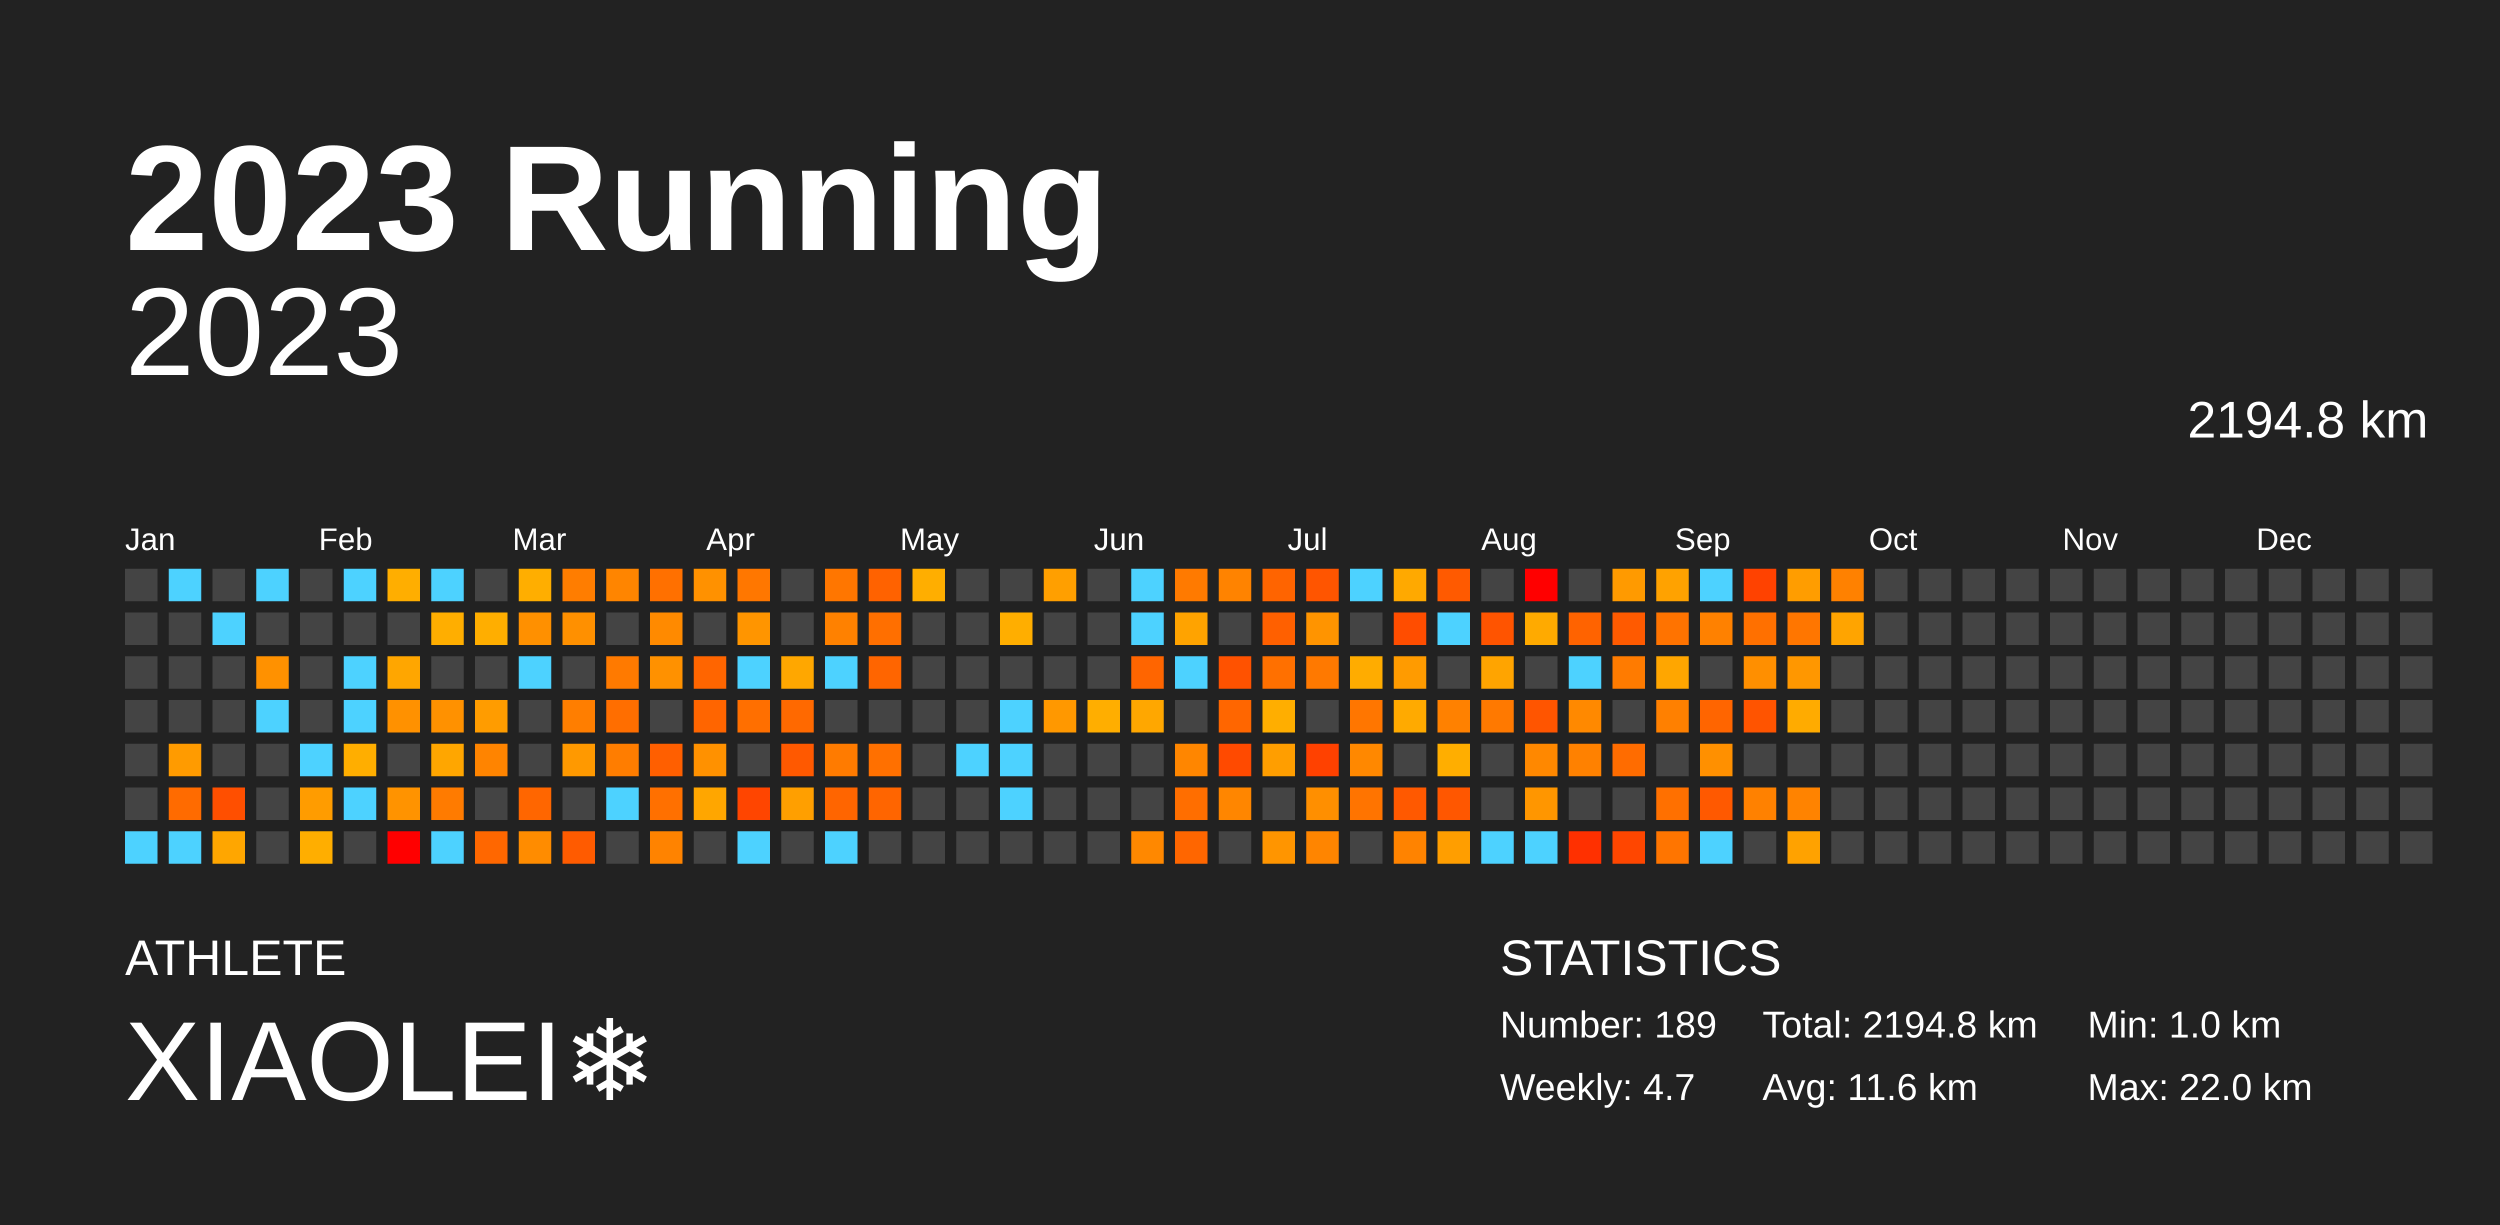
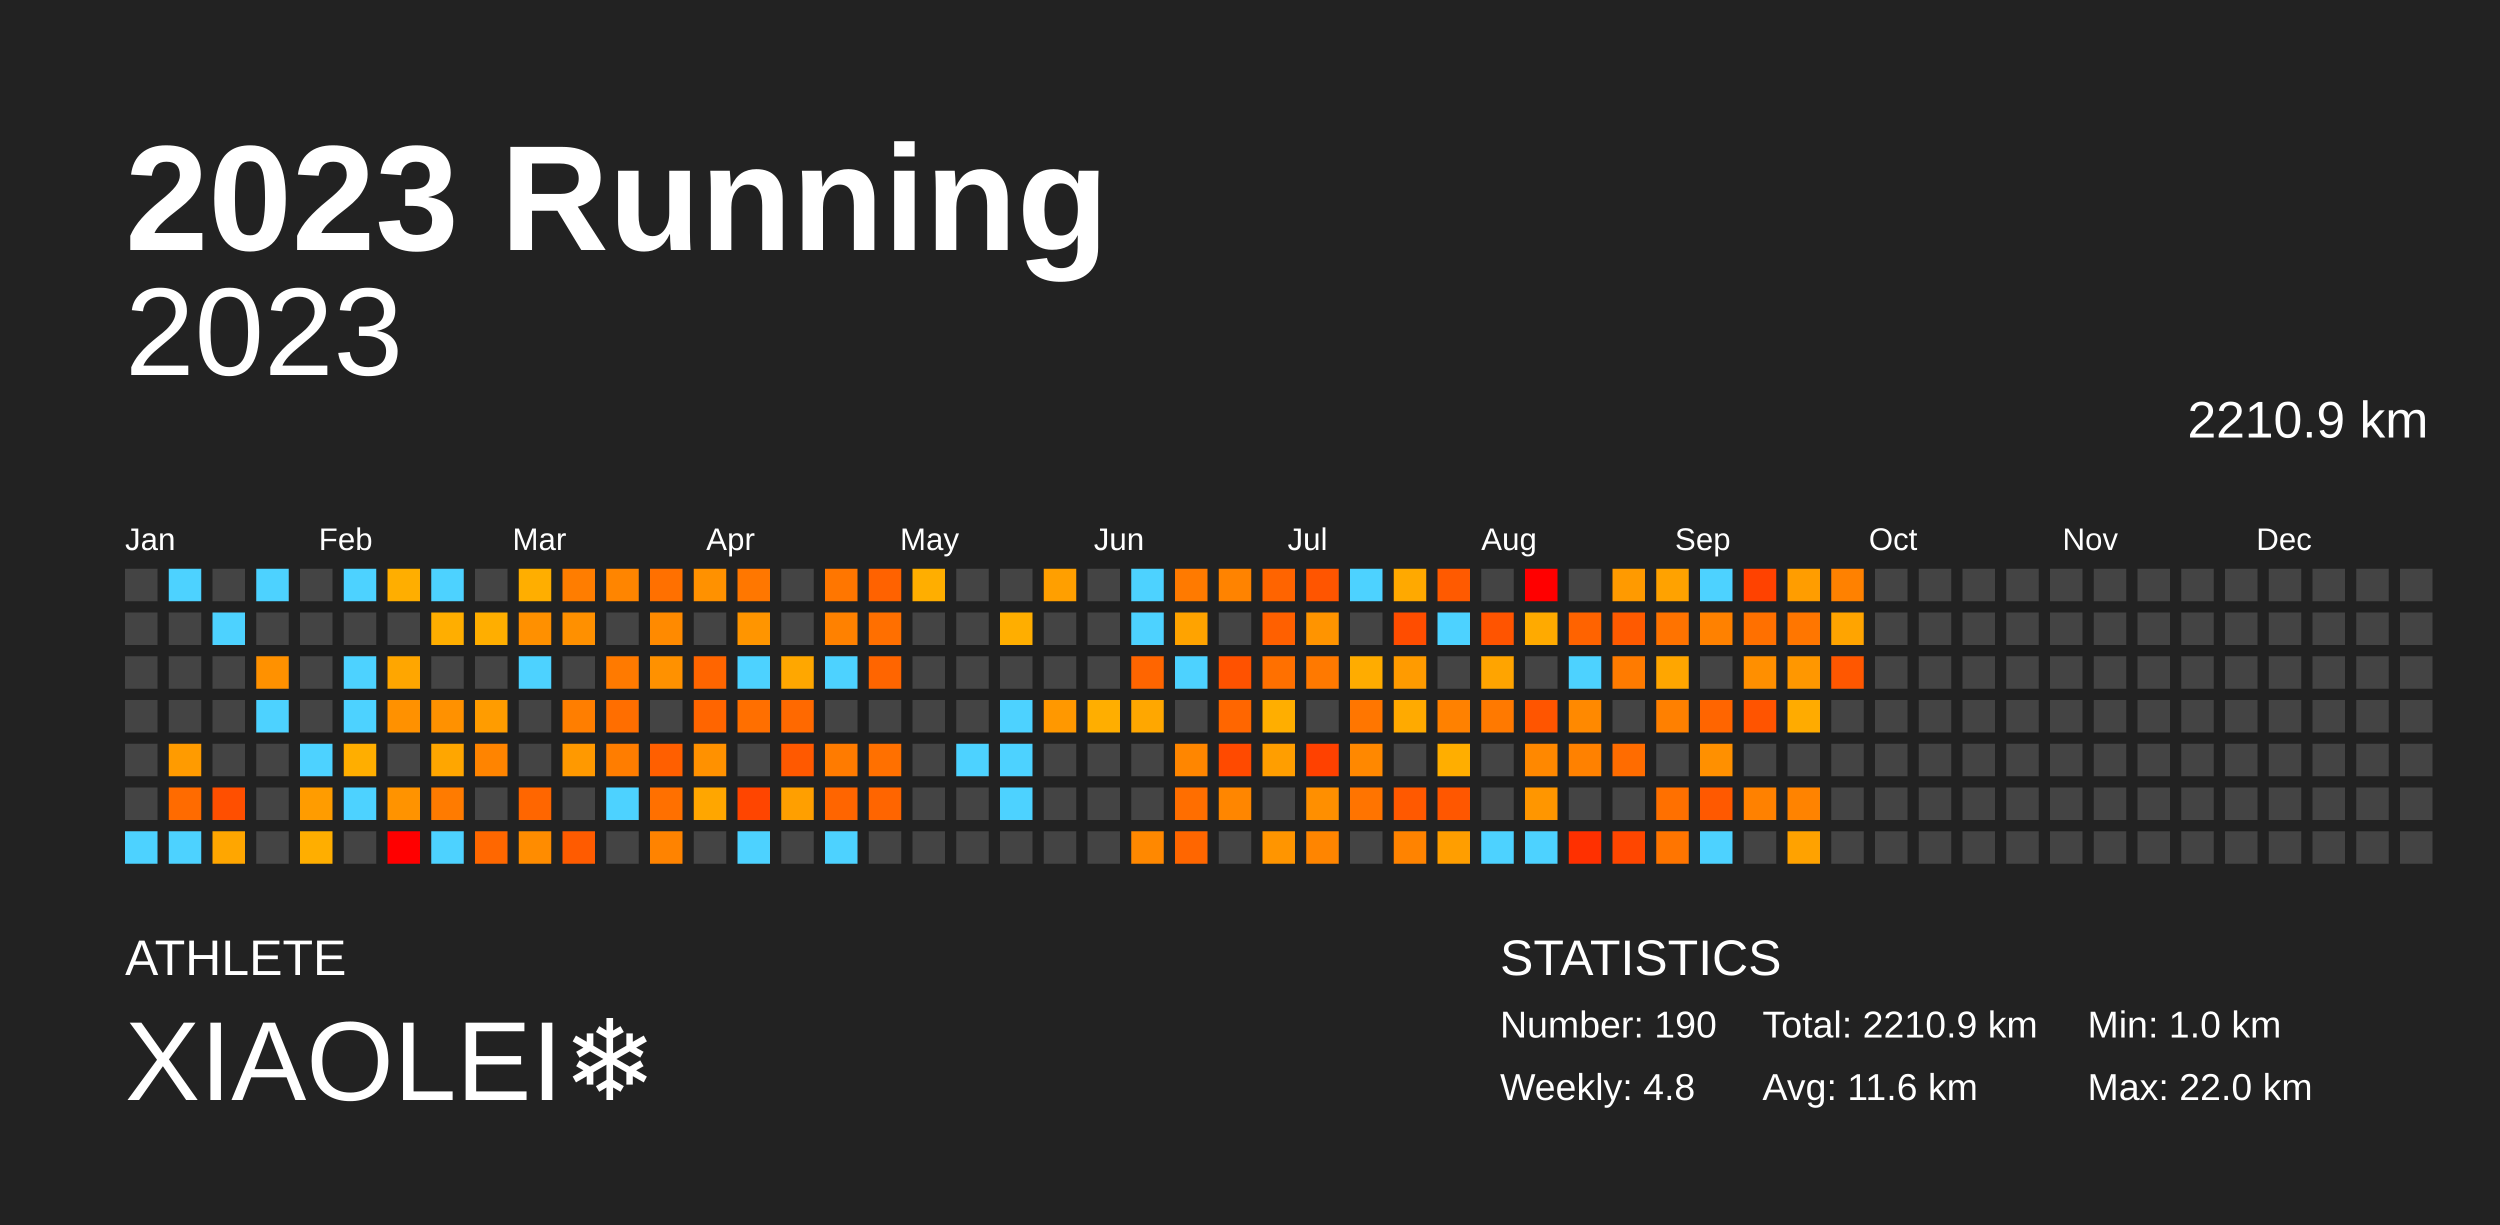
<svg xmlns="http://www.w3.org/2000/svg" baseProfile="full" height="98mm" version="1.1" viewBox="0,0,200,98" width="200mm">
  <defs />
  <rect fill="#222222" height="98" width="200" x="0" y="0" />
  <text fill="#FFFFFF" style="font-size:12px; font-family:Arial; font-weight:bold;" x="10" y="20">2023 Running</text>
  <text fill="#FFFFFF" style="font-size:4px; font-family:Arial" x="10" y="78">ATHLETE</text>
  <text fill="#FFFFFF" style="font-size:9px; font-family:Arial" x="10" y="88">XIAOLEI❄️</text>
  <text fill="#FFFFFF" style="font-size:4px; font-family:Arial" x="120" y="78">STATISTICS</text>
-   <text fill="#FFFFFF" style="font-size:3px; font-family:Arial" x="120" y="83">Number: 189</text>
-   <text fill="#FFFFFF" style="font-size:3px; font-family:Arial" x="120" y="88">Weekly: 4.7</text>
-   <text fill="#FFFFFF" style="font-size:3px; font-family:Arial" x="141" y="83">Total: 2194.8 km</text>
+   <text fill="#FFFFFF" style="font-size:3px; font-family:Arial" x="120" y="83">Number: 190</text>
+   <text fill="#FFFFFF" style="font-size:3px; font-family:Arial" x="120" y="88">Weekly: 4.8</text>
+   <text fill="#FFFFFF" style="font-size:3px; font-family:Arial" x="141" y="83">Total: 2210.9 km</text>
  <text fill="#FFFFFF" style="font-size:3px; font-family:Arial" x="141" y="88">Avg: 11.6 km</text>
  <text fill="#FFFFFF" style="font-size:3px; font-family:Arial" x="167" y="83">Min: 1.0 km</text>
  <text fill="#FFFFFF" style="font-size:3px; font-family:Arial" x="167" y="88">Max: 22.0 km</text>
  <text alignment-baseline="hanging" fill="#FFFFFF" style="font-size:10.0px; font-family:Arial;" x="10" y="30">2023</text>
-   <text alignment-baseline="hanging" fill="#FFFFFF" style="font-size:4.125px; font-family:Arial;" x="175" y="35">2194.8 km</text>
+   <text alignment-baseline="hanging" fill="#FFFFFF" style="font-size:4.125px; font-family:Arial;" x="175" y="35">2210.9 km</text>
  <text fill="#FFFFFF" style="font-size:2.5px; font-family:Arial" x="10.0" y="44">Jan</text>
  <text fill="#FFFFFF" style="font-size:2.5px; font-family:Arial" x="25.5" y="44">Feb</text>
  <text fill="#FFFFFF" style="font-size:2.5px; font-family:Arial" x="41.0" y="44">Mar</text>
  <text fill="#FFFFFF" style="font-size:2.5px; font-family:Arial" x="56.5" y="44">Apr</text>
  <text fill="#FFFFFF" style="font-size:2.5px; font-family:Arial" x="72.0" y="44">May</text>
  <text fill="#FFFFFF" style="font-size:2.5px; font-family:Arial" x="87.5" y="44">Jun</text>
  <text fill="#FFFFFF" style="font-size:2.5px; font-family:Arial" x="103.0" y="44">Jul</text>
  <text fill="#FFFFFF" style="font-size:2.5px; font-family:Arial" x="118.5" y="44">Aug</text>
  <text fill="#FFFFFF" style="font-size:2.5px; font-family:Arial" x="134.0" y="44">Sep</text>
  <text fill="#FFFFFF" style="font-size:2.5px; font-family:Arial" x="149.5" y="44">Oct</text>
  <text fill="#FFFFFF" style="font-size:2.5px; font-family:Arial" x="165.0" y="44">Nov</text>
  <text fill="#FFFFFF" style="font-size:2.5px; font-family:Arial" x="180.5" y="44">Dec</text>
  <rect fill="#444444" height="2.6" width="2.6" x="10.0" y="45.5" />
  <rect fill="#444444" height="2.6" width="2.6" x="10.0" y="49.0" />
  <rect fill="#444444" height="2.6" width="2.6" x="10.0" y="52.5" />
  <rect fill="#444444" height="2.6" width="2.6" x="10.0" y="56.0" />
  <rect fill="#444444" height="2.6" width="2.6" x="10.0" y="59.5" />
  <rect fill="#444444" height="2.6" width="2.6" x="10.0" y="63.0" />
  <rect fill="#4dd2ff" height="2.6" width="2.6" x="10.0" y="66.5" />
  <rect fill="#4dd2ff" height="2.6" width="2.6" x="13.5" y="45.5" />
  <rect fill="#444444" height="2.6" width="2.6" x="13.5" y="49.0" />
  <rect fill="#444444" height="2.6" width="2.6" x="13.5" y="52.5" />
  <rect fill="#444444" height="2.6" width="2.6" x="13.5" y="56.0" />
  <rect fill="#ff9b00" height="2.6" width="2.6" x="13.5" y="59.5" />
  <rect fill="#ff6b00" height="2.6" width="2.6" x="13.5" y="63.0" />
  <rect fill="#4dd2ff" height="2.6" width="2.6" x="13.5" y="66.5" />
  <rect fill="#444444" height="2.6" width="2.6" x="17.0" y="45.5" />
  <rect fill="#4dd2ff" height="2.6" width="2.6" x="17.0" y="49.0" />
  <rect fill="#444444" height="2.6" width="2.6" x="17.0" y="52.5" />
  <rect fill="#444444" height="2.6" width="2.6" x="17.0" y="56.0" />
  <rect fill="#444444" height="2.6" width="2.6" x="17.0" y="59.5" />
  <rect fill="#ff4f00" height="2.6" width="2.6" x="17.0" y="63.0" />
  <rect fill="#ffa600" height="2.6" width="2.6" x="17.0" y="66.5" />
  <rect fill="#4dd2ff" height="2.6" width="2.6" x="20.5" y="45.5" />
  <rect fill="#444444" height="2.6" width="2.6" x="20.5" y="49.0" />
  <rect fill="#ff9100" height="2.6" width="2.6" x="20.5" y="52.5" />
  <rect fill="#4dd2ff" height="2.6" width="2.6" x="20.5" y="56.0" />
  <rect fill="#444444" height="2.6" width="2.6" x="20.5" y="59.5" />
  <rect fill="#444444" height="2.6" width="2.6" x="20.5" y="63.0" />
  <rect fill="#444444" height="2.6" width="2.6" x="20.5" y="66.5" />
  <rect fill="#444444" height="2.6" width="2.6" x="24.0" y="45.5" />
  <rect fill="#444444" height="2.6" width="2.6" x="24.0" y="49.0" />
  <rect fill="#444444" height="2.6" width="2.6" x="24.0" y="52.5" />
  <rect fill="#444444" height="2.6" width="2.6" x="24.0" y="56.0" />
  <rect fill="#4dd2ff" height="2.6" width="2.6" x="24.0" y="59.5" />
  <rect fill="#ff9c00" height="2.6" width="2.6" x="24.0" y="63.0" />
  <rect fill="#ffae00" height="2.6" width="2.6" x="24.0" y="66.5" />
  <rect fill="#4dd2ff" height="2.6" width="2.6" x="27.5" y="45.5" />
  <rect fill="#444444" height="2.6" width="2.6" x="27.5" y="49.0" />
  <rect fill="#4dd2ff" height="2.6" width="2.6" x="27.5" y="52.5" />
  <rect fill="#4dd2ff" height="2.6" width="2.6" x="27.5" y="56.0" />
  <rect fill="#ffae00" height="2.6" width="2.6" x="27.5" y="59.5" />
  <rect fill="#4dd2ff" height="2.6" width="2.6" x="27.5" y="63.0" />
  <rect fill="#444444" height="2.6" width="2.6" x="27.5" y="66.5" />
  <rect fill="#ffae00" height="2.6" width="2.6" x="31.0" y="45.5" />
  <rect fill="#444444" height="2.6" width="2.6" x="31.0" y="49.0" />
  <rect fill="#ffa600" height="2.6" width="2.6" x="31.0" y="52.5" />
  <rect fill="#ff9100" height="2.6" width="2.6" x="31.0" y="56.0" />
  <rect fill="#444444" height="2.6" width="2.6" x="31.0" y="59.5" />
  <rect fill="#ff9300" height="2.6" width="2.6" x="31.0" y="63.0" />
  <rect fill="red" height="2.6" width="2.6" x="31.0" y="66.5" />
  <rect fill="#4dd2ff" height="2.6" width="2.6" x="34.5" y="45.5" />
  <rect fill="#ffae00" height="2.6" width="2.6" x="34.5" y="49.0" />
  <rect fill="#444444" height="2.6" width="2.6" x="34.5" y="52.5" />
  <rect fill="#ff9100" height="2.6" width="2.6" x="34.5" y="56.0" />
  <rect fill="#ffa600" height="2.6" width="2.6" x="34.5" y="59.5" />
  <rect fill="#ff7b00" height="2.6" width="2.6" x="34.5" y="63.0" />
  <rect fill="#4dd2ff" height="2.6" width="2.6" x="34.5" y="66.5" />
  <rect fill="#444444" height="2.6" width="2.6" x="38.0" y="45.5" />
  <rect fill="#ffae00" height="2.6" width="2.6" x="38.0" y="49.0" />
  <rect fill="#444444" height="2.6" width="2.6" x="38.0" y="52.5" />
  <rect fill="#ff9c00" height="2.6" width="2.6" x="38.0" y="56.0" />
  <rect fill="#ff8400" height="2.6" width="2.6" x="38.0" y="59.5" />
  <rect fill="#444444" height="2.6" width="2.6" x="38.0" y="63.0" />
  <rect fill="#ff6700" height="2.6" width="2.6" x="38.0" y="66.5" />
  <rect fill="#ffae00" height="2.6" width="2.6" x="41.5" y="45.5" />
  <rect fill="#ff9000" height="2.6" width="2.6" x="41.5" y="49.0" />
  <rect fill="#4dd2ff" height="2.6" width="2.6" x="41.5" y="52.5" />
  <rect fill="#444444" height="2.6" width="2.6" x="41.5" y="56.0" />
  <rect fill="#444444" height="2.6" width="2.6" x="41.5" y="59.5" />
  <rect fill="#ff6600" height="2.6" width="2.6" x="41.5" y="63.0" />
  <rect fill="#ff8c00" height="2.6" width="2.6" x="41.5" y="66.5" />
  <rect fill="#ff7d00" height="2.6" width="2.6" x="45.0" y="45.5" />
  <rect fill="#ff9000" height="2.6" width="2.6" x="45.0" y="49.0" />
  <rect fill="#444444" height="2.6" width="2.6" x="45.0" y="52.5" />
  <rect fill="#ff7e00" height="2.6" width="2.6" x="45.0" y="56.0" />
  <rect fill="#ff9900" height="2.6" width="2.6" x="45.0" y="59.5" />
  <rect fill="#444444" height="2.6" width="2.6" x="45.0" y="63.0" />
  <rect fill="#ff5b00" height="2.6" width="2.6" x="45.0" y="66.5" />
  <rect fill="#ff8500" height="2.6" width="2.6" x="48.5" y="45.5" />
  <rect fill="#444444" height="2.6" width="2.6" x="48.5" y="49.0" />
  <rect fill="#ff7a00" height="2.6" width="2.6" x="48.5" y="52.5" />
  <rect fill="#ff6e00" height="2.6" width="2.6" x="48.5" y="56.0" />
  <rect fill="#ff7d00" height="2.6" width="2.6" x="48.5" y="59.5" />
  <rect fill="#4dd2ff" height="2.6" width="2.6" x="48.5" y="63.0" />
  <rect fill="#444444" height="2.6" width="2.6" x="48.5" y="66.5" />
  <rect fill="#ff7000" height="2.6" width="2.6" x="52.0" y="45.5" />
  <rect fill="#ff8a00" height="2.6" width="2.6" x="52.0" y="49.0" />
  <rect fill="#ff9100" height="2.6" width="2.6" x="52.0" y="52.5" />
  <rect fill="#444444" height="2.6" width="2.6" x="52.0" y="56.0" />
  <rect fill="#ff5f00" height="2.6" width="2.6" x="52.0" y="59.5" />
  <rect fill="#ff7000" height="2.6" width="2.6" x="52.0" y="63.0" />
  <rect fill="#ff8300" height="2.6" width="2.6" x="52.0" y="66.5" />
  <rect fill="#ff9100" height="2.6" width="2.6" x="55.5" y="45.5" />
  <rect fill="#444444" height="2.6" width="2.6" x="55.5" y="49.0" />
  <rect fill="#ff6500" height="2.6" width="2.6" x="55.5" y="52.5" />
  <rect fill="#ff6500" height="2.6" width="2.6" x="55.5" y="56.0" />
  <rect fill="#ff9100" height="2.6" width="2.6" x="55.5" y="59.5" />
  <rect fill="#ffa600" height="2.6" width="2.6" x="55.5" y="63.0" />
  <rect fill="#444444" height="2.6" width="2.6" x="55.5" y="66.5" />
  <rect fill="#ff7700" height="2.6" width="2.6" x="59.0" y="45.5" />
  <rect fill="#ff9500" height="2.6" width="2.6" x="59.0" y="49.0" />
  <rect fill="#4dd2ff" height="2.6" width="2.6" x="59.0" y="52.5" />
  <rect fill="#ff6f00" height="2.6" width="2.6" x="59.0" y="56.0" />
  <rect fill="#444444" height="2.6" width="2.6" x="59.0" y="59.5" />
  <rect fill="#ff4500" height="2.6" width="2.6" x="59.0" y="63.0" />
  <rect fill="#4dd2ff" height="2.6" width="2.6" x="59.0" y="66.5" />
  <rect fill="#444444" height="2.6" width="2.6" x="62.5" y="45.5" />
  <rect fill="#444444" height="2.6" width="2.6" x="62.5" y="49.0" />
  <rect fill="#ffa700" height="2.6" width="2.6" x="62.5" y="52.5" />
  <rect fill="#ff6900" height="2.6" width="2.6" x="62.5" y="56.0" />
  <rect fill="#ff5900" height="2.6" width="2.6" x="62.5" y="59.5" />
  <rect fill="#ff9f00" height="2.6" width="2.6" x="62.5" y="63.0" />
  <rect fill="#444444" height="2.6" width="2.6" x="62.5" y="66.5" />
  <rect fill="#ff7600" height="2.6" width="2.6" x="66.0" y="45.5" />
  <rect fill="#ff8100" height="2.6" width="2.6" x="66.0" y="49.0" />
  <rect fill="#4dd2ff" height="2.6" width="2.6" x="66.0" y="52.5" />
  <rect fill="#444444" height="2.6" width="2.6" x="66.0" y="56.0" />
  <rect fill="#ff7b00" height="2.6" width="2.6" x="66.0" y="59.5" />
  <rect fill="#ff6500" height="2.6" width="2.6" x="66.0" y="63.0" />
  <rect fill="#4dd2ff" height="2.6" width="2.6" x="66.0" y="66.5" />
  <rect fill="#ff6200" height="2.6" width="2.6" x="69.5" y="45.5" />
  <rect fill="#ff6f00" height="2.6" width="2.6" x="69.5" y="49.0" />
  <rect fill="#ff6500" height="2.6" width="2.6" x="69.5" y="52.5" />
  <rect fill="#444444" height="2.6" width="2.6" x="69.5" y="56.0" />
  <rect fill="#ff7000" height="2.6" width="2.6" x="69.5" y="59.5" />
  <rect fill="#ff6500" height="2.6" width="2.6" x="69.5" y="63.0" />
  <rect fill="#444444" height="2.6" width="2.6" x="69.5" y="66.5" />
  <rect fill="#ffae00" height="2.6" width="2.6" x="73.0" y="45.5" />
  <rect fill="#444444" height="2.6" width="2.6" x="73.0" y="49.0" />
  <rect fill="#444444" height="2.6" width="2.6" x="73.0" y="52.5" />
  <rect fill="#444444" height="2.6" width="2.6" x="73.0" y="56.0" />
  <rect fill="#444444" height="2.6" width="2.6" x="73.0" y="59.5" />
  <rect fill="#444444" height="2.6" width="2.6" x="73.0" y="63.0" />
  <rect fill="#444444" height="2.6" width="2.6" x="73.0" y="66.5" />
  <rect fill="#444444" height="2.6" width="2.6" x="76.5" y="45.5" />
  <rect fill="#444444" height="2.6" width="2.6" x="76.5" y="49.0" />
  <rect fill="#444444" height="2.6" width="2.6" x="76.5" y="52.5" />
  <rect fill="#444444" height="2.6" width="2.6" x="76.5" y="56.0" />
  <rect fill="#4dd2ff" height="2.6" width="2.6" x="76.5" y="59.5" />
  <rect fill="#444444" height="2.6" width="2.6" x="76.5" y="63.0" />
  <rect fill="#444444" height="2.6" width="2.6" x="76.5" y="66.5" />
  <rect fill="#444444" height="2.6" width="2.6" x="80.0" y="45.5" />
  <rect fill="#ffae00" height="2.6" width="2.6" x="80.0" y="49.0" />
  <rect fill="#444444" height="2.6" width="2.6" x="80.0" y="52.5" />
  <rect fill="#4dd2ff" height="2.6" width="2.6" x="80.0" y="56.0" />
  <rect fill="#4dd2ff" height="2.6" width="2.6" x="80.0" y="59.5" />
  <rect fill="#4dd2ff" height="2.6" width="2.6" x="80.0" y="63.0" />
  <rect fill="#444444" height="2.6" width="2.6" x="80.0" y="66.5" />
  <rect fill="#ff9f00" height="2.6" width="2.6" x="83.5" y="45.5" />
  <rect fill="#444444" height="2.6" width="2.6" x="83.5" y="49.0" />
  <rect fill="#444444" height="2.6" width="2.6" x="83.5" y="52.5" />
  <rect fill="#ff9800" height="2.6" width="2.6" x="83.5" y="56.0" />
  <rect fill="#444444" height="2.6" width="2.6" x="83.5" y="59.5" />
  <rect fill="#444444" height="2.6" width="2.6" x="83.5" y="63.0" />
  <rect fill="#444444" height="2.6" width="2.6" x="83.5" y="66.5" />
  <rect fill="#444444" height="2.6" width="2.6" x="87.0" y="45.5" />
  <rect fill="#444444" height="2.6" width="2.6" x="87.0" y="49.0" />
  <rect fill="#444444" height="2.6" width="2.6" x="87.0" y="52.5" />
  <rect fill="#ffae00" height="2.6" width="2.6" x="87.0" y="56.0" />
  <rect fill="#444444" height="2.6" width="2.6" x="87.0" y="59.5" />
  <rect fill="#444444" height="2.6" width="2.6" x="87.0" y="63.0" />
  <rect fill="#444444" height="2.6" width="2.6" x="87.0" y="66.5" />
  <rect fill="#4dd2ff" height="2.6" width="2.6" x="90.5" y="45.5" />
  <rect fill="#4dd2ff" height="2.6" width="2.6" x="90.5" y="49.0" />
  <rect fill="#ff6500" height="2.6" width="2.6" x="90.5" y="52.5" />
  <rect fill="#ffa700" height="2.6" width="2.6" x="90.5" y="56.0" />
  <rect fill="#444444" height="2.6" width="2.6" x="90.5" y="59.5" />
  <rect fill="#444444" height="2.6" width="2.6" x="90.5" y="63.0" />
  <rect fill="#ff8800" height="2.6" width="2.6" x="90.5" y="66.5" />
  <rect fill="#ff7a00" height="2.6" width="2.6" x="94.0" y="45.5" />
  <rect fill="#ffa300" height="2.6" width="2.6" x="94.0" y="49.0" />
  <rect fill="#4dd2ff" height="2.6" width="2.6" x="94.0" y="52.5" />
  <rect fill="#444444" height="2.6" width="2.6" x="94.0" y="56.0" />
  <rect fill="#ff8600" height="2.6" width="2.6" x="94.0" y="59.5" />
  <rect fill="#ff6e00" height="2.6" width="2.6" x="94.0" y="63.0" />
  <rect fill="#ff6600" height="2.6" width="2.6" x="94.0" y="66.5" />
  <rect fill="#ff8300" height="2.6" width="2.6" x="97.5" y="45.5" />
  <rect fill="#444444" height="2.6" width="2.6" x="97.5" y="49.0" />
  <rect fill="#ff5200" height="2.6" width="2.6" x="97.5" y="52.5" />
  <rect fill="#ff6600" height="2.6" width="2.6" x="97.5" y="56.0" />
  <rect fill="#ff4a00" height="2.6" width="2.6" x="97.5" y="59.5" />
  <rect fill="#ff8600" height="2.6" width="2.6" x="97.5" y="63.0" />
  <rect fill="#444444" height="2.6" width="2.6" x="97.5" y="66.5" />
  <rect fill="#ff6400" height="2.6" width="2.6" x="101.0" y="45.5" />
  <rect fill="#ff6000" height="2.6" width="2.6" x="101.0" y="49.0" />
  <rect fill="#ff7000" height="2.6" width="2.6" x="101.0" y="52.5" />
  <rect fill="#ffae00" height="2.6" width="2.6" x="101.0" y="56.0" />
  <rect fill="#ff9e00" height="2.6" width="2.6" x="101.0" y="59.5" />
  <rect fill="#444444" height="2.6" width="2.6" x="101.0" y="63.0" />
  <rect fill="#ff9500" height="2.6" width="2.6" x="101.0" y="66.5" />
  <rect fill="#ff5500" height="2.6" width="2.6" x="104.5" y="45.5" />
  <rect fill="#ff9400" height="2.6" width="2.6" x="104.5" y="49.0" />
  <rect fill="#ff7900" height="2.6" width="2.6" x="104.5" y="52.5" />
  <rect fill="#444444" height="2.6" width="2.6" x="104.5" y="56.0" />
  <rect fill="#ff4100" height="2.6" width="2.6" x="104.5" y="59.5" />
  <rect fill="#ff8f00" height="2.6" width="2.6" x="104.5" y="63.0" />
  <rect fill="#ff8500" height="2.6" width="2.6" x="104.5" y="66.5" />
  <rect fill="#4dd2ff" height="2.6" width="2.6" x="108.0" y="45.5" />
  <rect fill="#444444" height="2.6" width="2.6" x="108.0" y="49.0" />
  <rect fill="#ffac00" height="2.6" width="2.6" x="108.0" y="52.5" />
  <rect fill="#ff7600" height="2.6" width="2.6" x="108.0" y="56.0" />
  <rect fill="#ff8800" height="2.6" width="2.6" x="108.0" y="59.5" />
  <rect fill="#ff7400" height="2.6" width="2.6" x="108.0" y="63.0" />
  <rect fill="#444444" height="2.6" width="2.6" x="108.0" y="66.5" />
  <rect fill="#ffa900" height="2.6" width="2.6" x="111.5" y="45.5" />
  <rect fill="#ff4d00" height="2.6" width="2.6" x="111.5" y="49.0" />
  <rect fill="#ff9b00" height="2.6" width="2.6" x="111.5" y="52.5" />
  <rect fill="#ffaa00" height="2.6" width="2.6" x="111.5" y="56.0" />
  <rect fill="#444444" height="2.6" width="2.6" x="111.5" y="59.5" />
  <rect fill="#ff5900" height="2.6" width="2.6" x="111.5" y="63.0" />
  <rect fill="#ff8300" height="2.6" width="2.6" x="111.5" y="66.5" />
  <rect fill="#ff5a00" height="2.6" width="2.6" x="115.0" y="45.5" />
  <rect fill="#4dd2ff" height="2.6" width="2.6" x="115.0" y="49.0" />
  <rect fill="#444444" height="2.6" width="2.6" x="115.0" y="52.5" />
  <rect fill="#ff8100" height="2.6" width="2.6" x="115.0" y="56.0" />
  <rect fill="#ffae00" height="2.6" width="2.6" x="115.0" y="59.5" />
  <rect fill="#ff5700" height="2.6" width="2.6" x="115.0" y="63.0" />
  <rect fill="#ff9e00" height="2.6" width="2.6" x="115.0" y="66.5" />
  <rect fill="#444444" height="2.6" width="2.6" x="118.5" y="45.5" />
  <rect fill="#ff5400" height="2.6" width="2.6" x="118.5" y="49.0" />
  <rect fill="#ffa400" height="2.6" width="2.6" x="118.5" y="52.5" />
  <rect fill="#ff7900" height="2.6" width="2.6" x="118.5" y="56.0" />
  <rect fill="#444444" height="2.6" width="2.6" x="118.5" y="59.5" />
  <rect fill="#444444" height="2.6" width="2.6" x="118.5" y="63.0" />
  <rect fill="#4dd2ff" height="2.6" width="2.6" x="118.5" y="66.5" />
  <rect fill="red" height="2.6" width="2.6" x="122.0" y="45.5" />
  <rect fill="#ffaa00" height="2.6" width="2.6" x="122.0" y="49.0" />
  <rect fill="#444444" height="2.6" width="2.6" x="122.0" y="52.5" />
  <rect fill="#ff5500" height="2.6" width="2.6" x="122.0" y="56.0" />
  <rect fill="#ff8800" height="2.6" width="2.6" x="122.0" y="59.5" />
  <rect fill="#ff9600" height="2.6" width="2.6" x="122.0" y="63.0" />
  <rect fill="#4dd2ff" height="2.6" width="2.6" x="122.0" y="66.5" />
  <rect fill="#444444" height="2.6" width="2.6" x="125.5" y="45.5" />
  <rect fill="#ff6300" height="2.6" width="2.6" x="125.5" y="49.0" />
  <rect fill="#4dd2ff" height="2.6" width="2.6" x="125.5" y="52.5" />
  <rect fill="#ff8900" height="2.6" width="2.6" x="125.5" y="56.0" />
  <rect fill="#ff8100" height="2.6" width="2.6" x="125.5" y="59.5" />
  <rect fill="#444444" height="2.6" width="2.6" x="125.5" y="63.0" />
  <rect fill="#ff3000" height="2.6" width="2.6" x="125.5" y="66.5" />
  <rect fill="#ff9a00" height="2.6" width="2.6" x="129.0" y="45.5" />
  <rect fill="#ff5a00" height="2.6" width="2.6" x="129.0" y="49.0" />
  <rect fill="#ff7b00" height="2.6" width="2.6" x="129.0" y="52.5" />
  <rect fill="#444444" height="2.6" width="2.6" x="129.0" y="56.0" />
  <rect fill="#ff6c00" height="2.6" width="2.6" x="129.0" y="59.5" />
  <rect fill="#444444" height="2.6" width="2.6" x="129.0" y="63.0" />
  <rect fill="#ff4600" height="2.6" width="2.6" x="129.0" y="66.5" />
  <rect fill="#ffa200" height="2.6" width="2.6" x="132.5" y="45.5" />
  <rect fill="#ff7300" height="2.6" width="2.6" x="132.5" y="49.0" />
  <rect fill="#ffa600" height="2.6" width="2.6" x="132.5" y="52.5" />
  <rect fill="#ff8000" height="2.6" width="2.6" x="132.5" y="56.0" />
  <rect fill="#444444" height="2.6" width="2.6" x="132.5" y="59.5" />
  <rect fill="#ff7000" height="2.6" width="2.6" x="132.5" y="63.0" />
  <rect fill="#ff7500" height="2.6" width="2.6" x="132.5" y="66.5" />
  <rect fill="#4dd2ff" height="2.6" width="2.6" x="136.0" y="45.5" />
  <rect fill="#ff8100" height="2.6" width="2.6" x="136.0" y="49.0" />
  <rect fill="#444444" height="2.6" width="2.6" x="136.0" y="52.5" />
  <rect fill="#ff6500" height="2.6" width="2.6" x="136.0" y="56.0" />
  <rect fill="#ff9000" height="2.6" width="2.6" x="136.0" y="59.5" />
  <rect fill="#ff5900" height="2.6" width="2.6" x="136.0" y="63.0" />
  <rect fill="#4dd2ff" height="2.6" width="2.6" x="136.0" y="66.5" />
  <rect fill="#ff4200" height="2.6" width="2.6" x="139.5" y="45.5" />
  <rect fill="#ff7000" height="2.6" width="2.6" x="139.5" y="49.0" />
  <rect fill="#ff8f00" height="2.6" width="2.6" x="139.5" y="52.5" />
  <rect fill="#ff5400" height="2.6" width="2.6" x="139.5" y="56.0" />
  <rect fill="#444444" height="2.6" width="2.6" x="139.5" y="59.5" />
  <rect fill="#ff8100" height="2.6" width="2.6" x="139.5" y="63.0" />
  <rect fill="#444444" height="2.6" width="2.6" x="139.5" y="66.5" />
  <rect fill="#ff9d00" height="2.6" width="2.6" x="143.0" y="45.5" />
  <rect fill="#ff7600" height="2.6" width="2.6" x="143.0" y="49.0" />
  <rect fill="#ff9700" height="2.6" width="2.6" x="143.0" y="52.5" />
  <rect fill="#ffab00" height="2.6" width="2.6" x="143.0" y="56.0" />
  <rect fill="#444444" height="2.6" width="2.6" x="143.0" y="59.5" />
  <rect fill="#ff8300" height="2.6" width="2.6" x="143.0" y="63.0" />
  <rect fill="#ffa200" height="2.6" width="2.6" x="143.0" y="66.5" />
  <rect fill="#ff8100" height="2.6" width="2.6" x="146.5" y="45.5" />
  <rect fill="#ffa400" height="2.6" width="2.6" x="146.5" y="49.0" />
-   <rect fill="#444444" height="2.6" width="2.6" x="146.5" y="52.5" />
+   <rect fill="#ff5700" height="2.6" width="2.6" x="146.5" y="52.5" />
  <rect fill="#444444" height="2.6" width="2.6" x="146.5" y="56.0" />
  <rect fill="#444444" height="2.6" width="2.6" x="146.5" y="59.5" />
  <rect fill="#444444" height="2.6" width="2.6" x="146.5" y="63.0" />
  <rect fill="#444444" height="2.6" width="2.6" x="146.5" y="66.5" />
  <rect fill="#444444" height="2.6" width="2.6" x="150.0" y="45.5" />
  <rect fill="#444444" height="2.6" width="2.6" x="150.0" y="49.0" />
  <rect fill="#444444" height="2.6" width="2.6" x="150.0" y="52.5" />
  <rect fill="#444444" height="2.6" width="2.6" x="150.0" y="56.0" />
  <rect fill="#444444" height="2.6" width="2.6" x="150.0" y="59.5" />
  <rect fill="#444444" height="2.6" width="2.6" x="150.0" y="63.0" />
  <rect fill="#444444" height="2.6" width="2.6" x="150.0" y="66.5" />
  <rect fill="#444444" height="2.6" width="2.6" x="153.5" y="45.5" />
  <rect fill="#444444" height="2.6" width="2.6" x="153.5" y="49.0" />
  <rect fill="#444444" height="2.6" width="2.6" x="153.5" y="52.5" />
  <rect fill="#444444" height="2.6" width="2.6" x="153.5" y="56.0" />
  <rect fill="#444444" height="2.6" width="2.6" x="153.5" y="59.5" />
  <rect fill="#444444" height="2.6" width="2.6" x="153.5" y="63.0" />
  <rect fill="#444444" height="2.6" width="2.6" x="153.5" y="66.5" />
  <rect fill="#444444" height="2.6" width="2.6" x="157.0" y="45.5" />
  <rect fill="#444444" height="2.6" width="2.6" x="157.0" y="49.0" />
  <rect fill="#444444" height="2.6" width="2.6" x="157.0" y="52.5" />
  <rect fill="#444444" height="2.6" width="2.6" x="157.0" y="56.0" />
  <rect fill="#444444" height="2.6" width="2.6" x="157.0" y="59.5" />
  <rect fill="#444444" height="2.6" width="2.6" x="157.0" y="63.0" />
  <rect fill="#444444" height="2.6" width="2.6" x="157.0" y="66.5" />
  <rect fill="#444444" height="2.6" width="2.6" x="160.5" y="45.5" />
  <rect fill="#444444" height="2.6" width="2.6" x="160.5" y="49.0" />
  <rect fill="#444444" height="2.6" width="2.6" x="160.5" y="52.5" />
  <rect fill="#444444" height="2.6" width="2.6" x="160.5" y="56.0" />
  <rect fill="#444444" height="2.6" width="2.6" x="160.5" y="59.5" />
  <rect fill="#444444" height="2.6" width="2.6" x="160.5" y="63.0" />
  <rect fill="#444444" height="2.6" width="2.6" x="160.5" y="66.5" />
  <rect fill="#444444" height="2.6" width="2.6" x="164.0" y="45.5" />
  <rect fill="#444444" height="2.6" width="2.6" x="164.0" y="49.0" />
  <rect fill="#444444" height="2.6" width="2.6" x="164.0" y="52.5" />
  <rect fill="#444444" height="2.6" width="2.6" x="164.0" y="56.0" />
  <rect fill="#444444" height="2.6" width="2.6" x="164.0" y="59.5" />
  <rect fill="#444444" height="2.6" width="2.6" x="164.0" y="63.0" />
  <rect fill="#444444" height="2.6" width="2.6" x="164.0" y="66.5" />
  <rect fill="#444444" height="2.6" width="2.6" x="167.5" y="45.5" />
  <rect fill="#444444" height="2.6" width="2.6" x="167.5" y="49.0" />
  <rect fill="#444444" height="2.6" width="2.6" x="167.5" y="52.5" />
  <rect fill="#444444" height="2.6" width="2.6" x="167.5" y="56.0" />
  <rect fill="#444444" height="2.6" width="2.6" x="167.5" y="59.5" />
  <rect fill="#444444" height="2.6" width="2.6" x="167.5" y="63.0" />
  <rect fill="#444444" height="2.6" width="2.6" x="167.5" y="66.5" />
  <rect fill="#444444" height="2.6" width="2.6" x="171.0" y="45.5" />
  <rect fill="#444444" height="2.6" width="2.6" x="171.0" y="49.0" />
  <rect fill="#444444" height="2.6" width="2.6" x="171.0" y="52.5" />
  <rect fill="#444444" height="2.6" width="2.6" x="171.0" y="56.0" />
  <rect fill="#444444" height="2.6" width="2.6" x="171.0" y="59.5" />
  <rect fill="#444444" height="2.6" width="2.6" x="171.0" y="63.0" />
  <rect fill="#444444" height="2.6" width="2.6" x="171.0" y="66.5" />
  <rect fill="#444444" height="2.6" width="2.6" x="174.5" y="45.5" />
  <rect fill="#444444" height="2.6" width="2.6" x="174.5" y="49.0" />
  <rect fill="#444444" height="2.6" width="2.6" x="174.5" y="52.5" />
  <rect fill="#444444" height="2.6" width="2.6" x="174.5" y="56.0" />
  <rect fill="#444444" height="2.6" width="2.6" x="174.5" y="59.5" />
  <rect fill="#444444" height="2.6" width="2.6" x="174.5" y="63.0" />
  <rect fill="#444444" height="2.6" width="2.6" x="174.5" y="66.5" />
  <rect fill="#444444" height="2.6" width="2.6" x="178.0" y="45.5" />
  <rect fill="#444444" height="2.6" width="2.6" x="178.0" y="49.0" />
  <rect fill="#444444" height="2.6" width="2.6" x="178.0" y="52.5" />
  <rect fill="#444444" height="2.6" width="2.6" x="178.0" y="56.0" />
  <rect fill="#444444" height="2.6" width="2.6" x="178.0" y="59.5" />
  <rect fill="#444444" height="2.6" width="2.6" x="178.0" y="63.0" />
  <rect fill="#444444" height="2.6" width="2.6" x="178.0" y="66.5" />
  <rect fill="#444444" height="2.6" width="2.6" x="181.5" y="45.5" />
  <rect fill="#444444" height="2.6" width="2.6" x="181.5" y="49.0" />
  <rect fill="#444444" height="2.6" width="2.6" x="181.5" y="52.5" />
  <rect fill="#444444" height="2.6" width="2.6" x="181.5" y="56.0" />
  <rect fill="#444444" height="2.6" width="2.6" x="181.5" y="59.5" />
  <rect fill="#444444" height="2.6" width="2.6" x="181.5" y="63.0" />
  <rect fill="#444444" height="2.6" width="2.6" x="181.5" y="66.5" />
  <rect fill="#444444" height="2.6" width="2.6" x="185.0" y="45.5" />
  <rect fill="#444444" height="2.6" width="2.6" x="185.0" y="49.0" />
  <rect fill="#444444" height="2.6" width="2.6" x="185.0" y="52.5" />
  <rect fill="#444444" height="2.6" width="2.6" x="185.0" y="56.0" />
  <rect fill="#444444" height="2.6" width="2.6" x="185.0" y="59.5" />
  <rect fill="#444444" height="2.6" width="2.6" x="185.0" y="63.0" />
  <rect fill="#444444" height="2.6" width="2.6" x="185.0" y="66.5" />
  <rect fill="#444444" height="2.6" width="2.6" x="188.5" y="45.5" />
  <rect fill="#444444" height="2.6" width="2.6" x="188.5" y="49.0" />
  <rect fill="#444444" height="2.6" width="2.6" x="188.5" y="52.5" />
  <rect fill="#444444" height="2.6" width="2.6" x="188.5" y="56.0" />
  <rect fill="#444444" height="2.6" width="2.6" x="188.5" y="59.5" />
  <rect fill="#444444" height="2.6" width="2.6" x="188.5" y="63.0" />
  <rect fill="#444444" height="2.6" width="2.6" x="188.5" y="66.5" />
  <rect fill="#444444" height="2.6" width="2.6" x="192.0" y="45.5" />
  <rect fill="#444444" height="2.6" width="2.6" x="192.0" y="49.0" />
  <rect fill="#444444" height="2.6" width="2.6" x="192.0" y="52.5" />
  <rect fill="#444444" height="2.6" width="2.6" x="192.0" y="56.0" />
  <rect fill="#444444" height="2.6" width="2.6" x="192.0" y="59.5" />
  <rect fill="#444444" height="2.6" width="2.6" x="192.0" y="63.0" />
  <rect fill="#444444" height="2.6" width="2.6" x="192.0" y="66.5" />
</svg>
